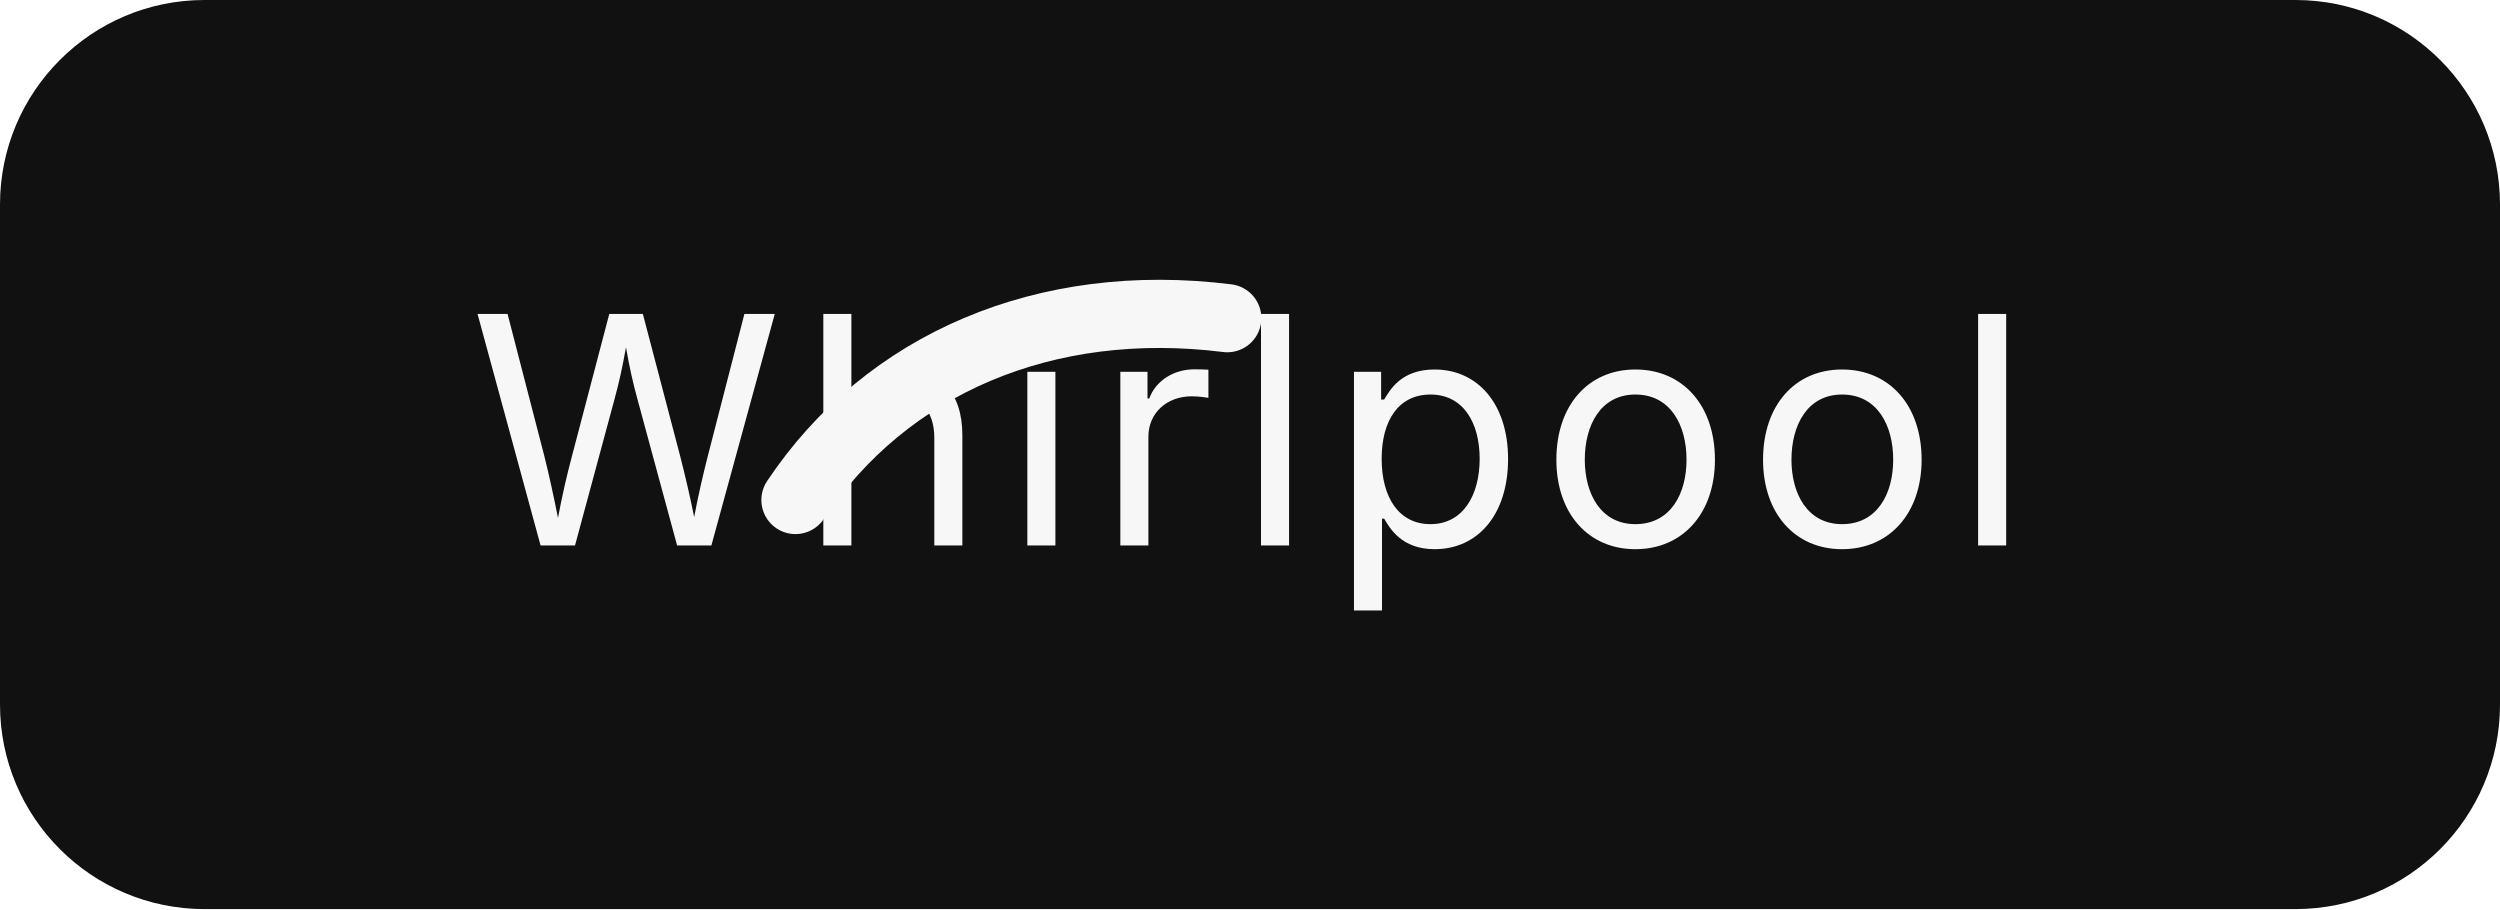
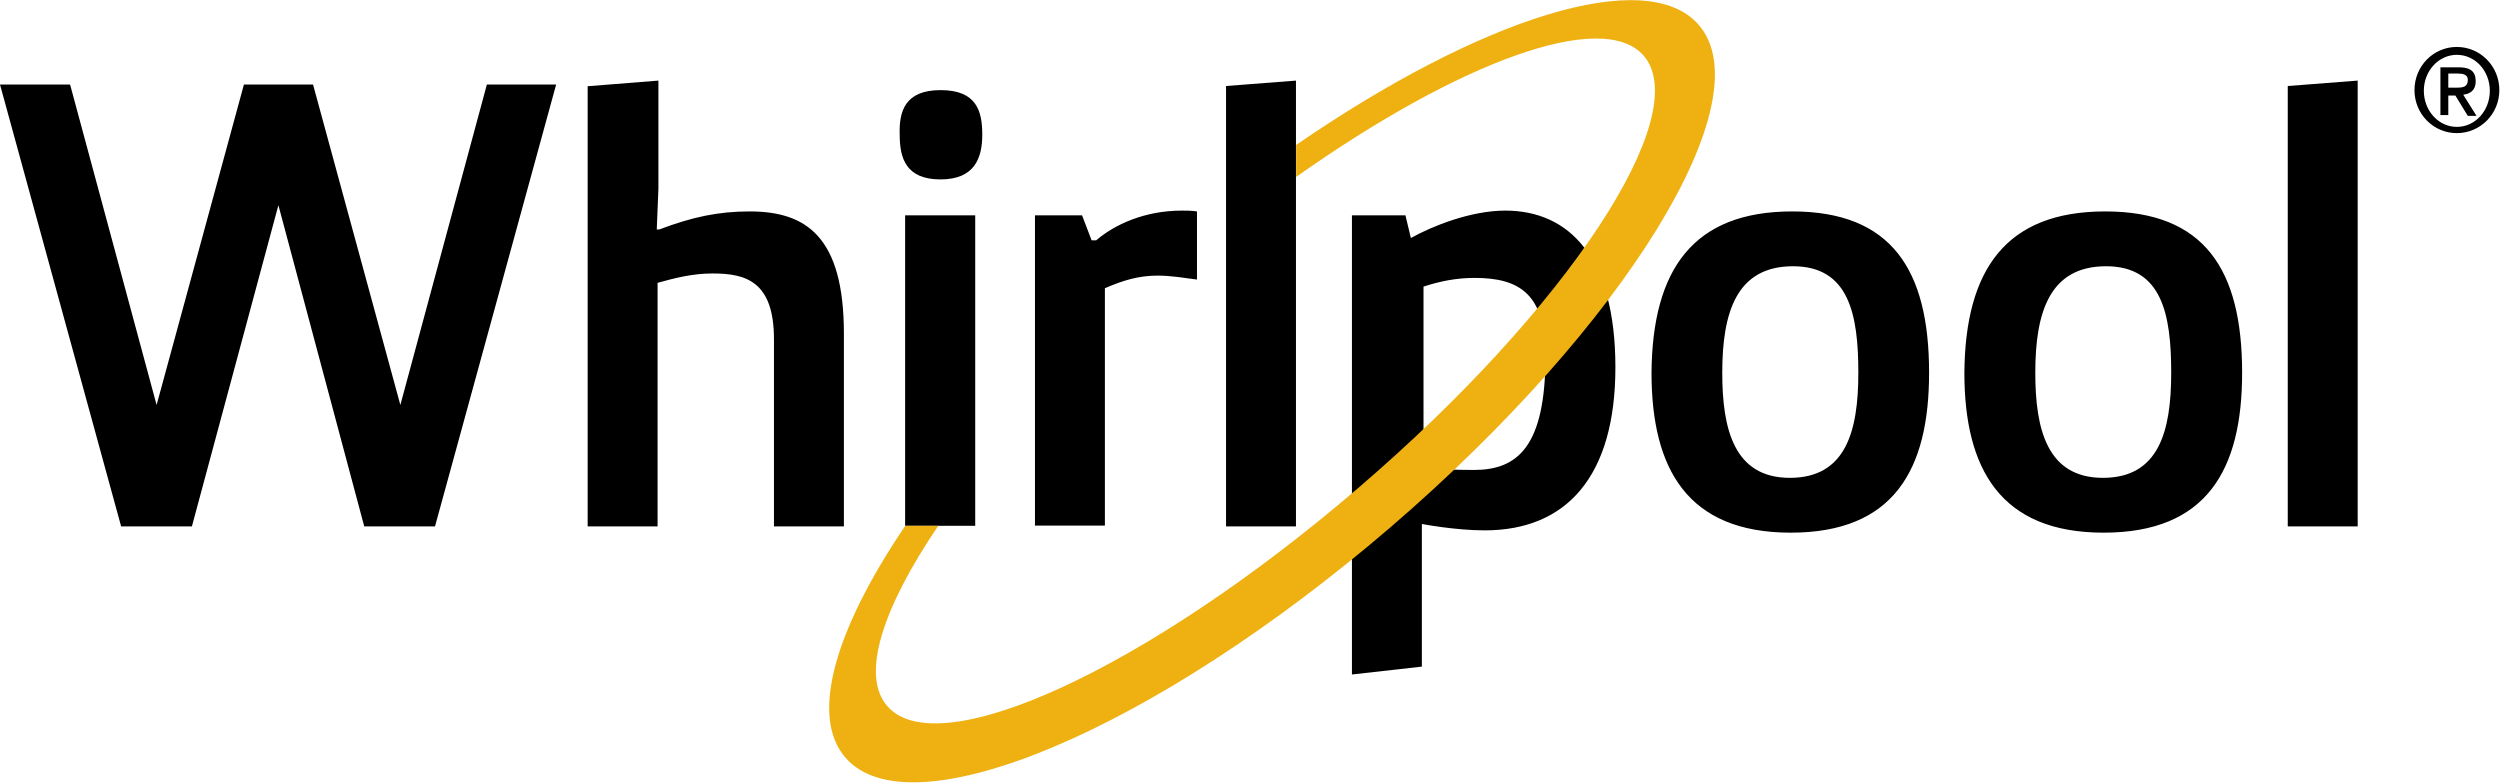
- <svg xmlns="http://www.w3.org/2000/svg" viewBox="0 0 220 80">
-   <rect width="220" height="80" rx="18" fill="#111111" />
-   <path d="M70 44c8-12 22-18 38-16" fill="none" stroke="#f7f7f7" stroke-width="6" stroke-linecap="round" />
-   <text x="50%" y="60%" text-anchor="middle" font-family="Inter, Arial, sans-serif" font-size="28" fill="#f7f7f7" letter-spacing="1.4">Whirlpool</text>
+ <svg xmlns="http://www.w3.org/2000/svg" version="1.2" viewBox="0 0 1523 477" width="1523" height="477">
+   <style>
+ 		.s0 { fill: #000000 } 
+ 		.s1 { fill: #eeb111 } 
+ 	</style>
+   <path id="Layer" fill-rule="evenodd" class="s0" d="m338.8 51.5l-73.8 269.2h-43.1l-52.3-195.7-52.7 195.7h-43.1l-73.8-269.2h42.7l52.7 195.2 53.2-195.2h42.1l53.2 195.2 52.7-195.2zm19.6 1l42.7-3.4v65.9l-1 24.8h1.5c20.1-7.6 35.9-11 55.1-11 34.4 0 57.4 15.3 57.4 74.5v117.4h-42.6v-114c0-35.4-17.2-40.1-37.4-40.1-12.4 0-23 2.8-33.5 5.7v148.4h-42.6v-268.2zm214.6 2.4c22 0 25.4 12.8 25.4 27.2 0 14.3-4.8 27.2-25.4 27.2-21.1 0-24.9-12.9-24.9-27.2-0.5-14.4 3.3-27.2 24.9-27.2zm-21.6 76.3h42.7v189.1h-42.7zm107.8 0l5.8 15.2h2.8c11.1-9.5 29.3-18.1 52.3-18.1 2.8 0 5.7 0 9.1 0.5v41.5c-7.7-1-15.8-2.4-24-2.4-11.5 0-21.1 2.9-32.1 7.7v144.6h-42.6v-189zm87.7 189.5v-268.3l42.6-3.3v271.6zm344.9-191.9c60.4 0 83.4 35.3 83.4 98.3 0 59.2-21.6 97.4-84.3 97.4-62.8 0-84.8-38.7-84.8-97.4 0.5-63 25.4-98.3 85.7-98.3zm40.3 98.3c0-35.8-5.8-64.9-39.8-64.9-34.5 0-43.1 28.2-43.1 64.9 0 34.4 7.2 64 41.2 64 34 0 41.7-28.2 41.7-64zm150.4-98.3c60.4 0 83.4 35.3 83.4 98.3 0 59.2-21.6 97.4-84.4 97.4-62.7 0-84.8-38.7-84.8-97.4 0.5-63 25.4-98.3 85.8-98.3zm40.2 98.3c0-35.8-5.7-64.9-39.7-64.9-34.5 0-43.1 28.2-43.1 64.9 0 34.4 7.2 64 41.2 64 34 0 41.6-28.2 41.6-64zm71 93.6v-268.3l42.6-3.3v271.6zm-537.5-189.5l3.3 13.8c12.9-7.2 36.4-16.7 57.5-16.7 38.8 0 67.1 28.2 67.1 95.5 0 66.3-29.7 99.3-79.6 99.3-18.2 0-38.3-3.9-38.3-3.9v86.9l-42.6 4.8v-279.7zm10.5 154.1c12 0.5 18.7 1 31.2 1 26.3 0 43.6-13.8 43.6-69.2 0-37.7-15.4-47.8-43.2-47.8-11 0-21 2-31.1 5.3v110.7z" />
+   <path id="Layer" class="s1" d="m847.1 321.2c-143.8 123.6-292.3 186.2-332 140.4-22.1-25.3-6.3-78.3 36.4-141.3h20.1c-34 50.1-47.4 91.1-31.1 109.8 31.1 36.2 159.5-23.4 286.9-132.8 127.5-109.3 205.1-227.2 173.9-263.4-24.9-28.7-112.6 3.8-211.7 73.9v-19.5c112.6-77.4 213.6-109.8 245.3-73.1 39.7 45.9-44.6 182.9-187.8 306z" />
+   <path id="Layer" fill-rule="evenodd" class="s0" d="m1496.7 81.1c-14.3 0-25.8-11.7-25.8-26.2 0-14.6 11.5-26.3 25.8-26.3 14.3 0 25.9 11.7 25.9 26.3 0 14.5-11.6 26.2-25.9 26.2zm20.1-25.8c0-12.1-8.9-21.9-20.1-21.9-11.1 0-20.1 9.8-20.1 21.9 0 12.2 9 22 20.1 22 11.2 0 20.1-9.8 20.1-22zm-25.3 14.8h-4.8v-29.1h11c7.2 0 10.5 2.4 10.5 8.6 0 5.3-3.3 7.6-7.6 8.1l8.1 12.9h-5.3l-7.6-12.4h-4.3zm5.2-16.7c3.9 0 6.7-0.5 6.7-4.8 0-3.3-3.3-3.8-6.2-3.8h-5.7v8.6z" />
</svg>
